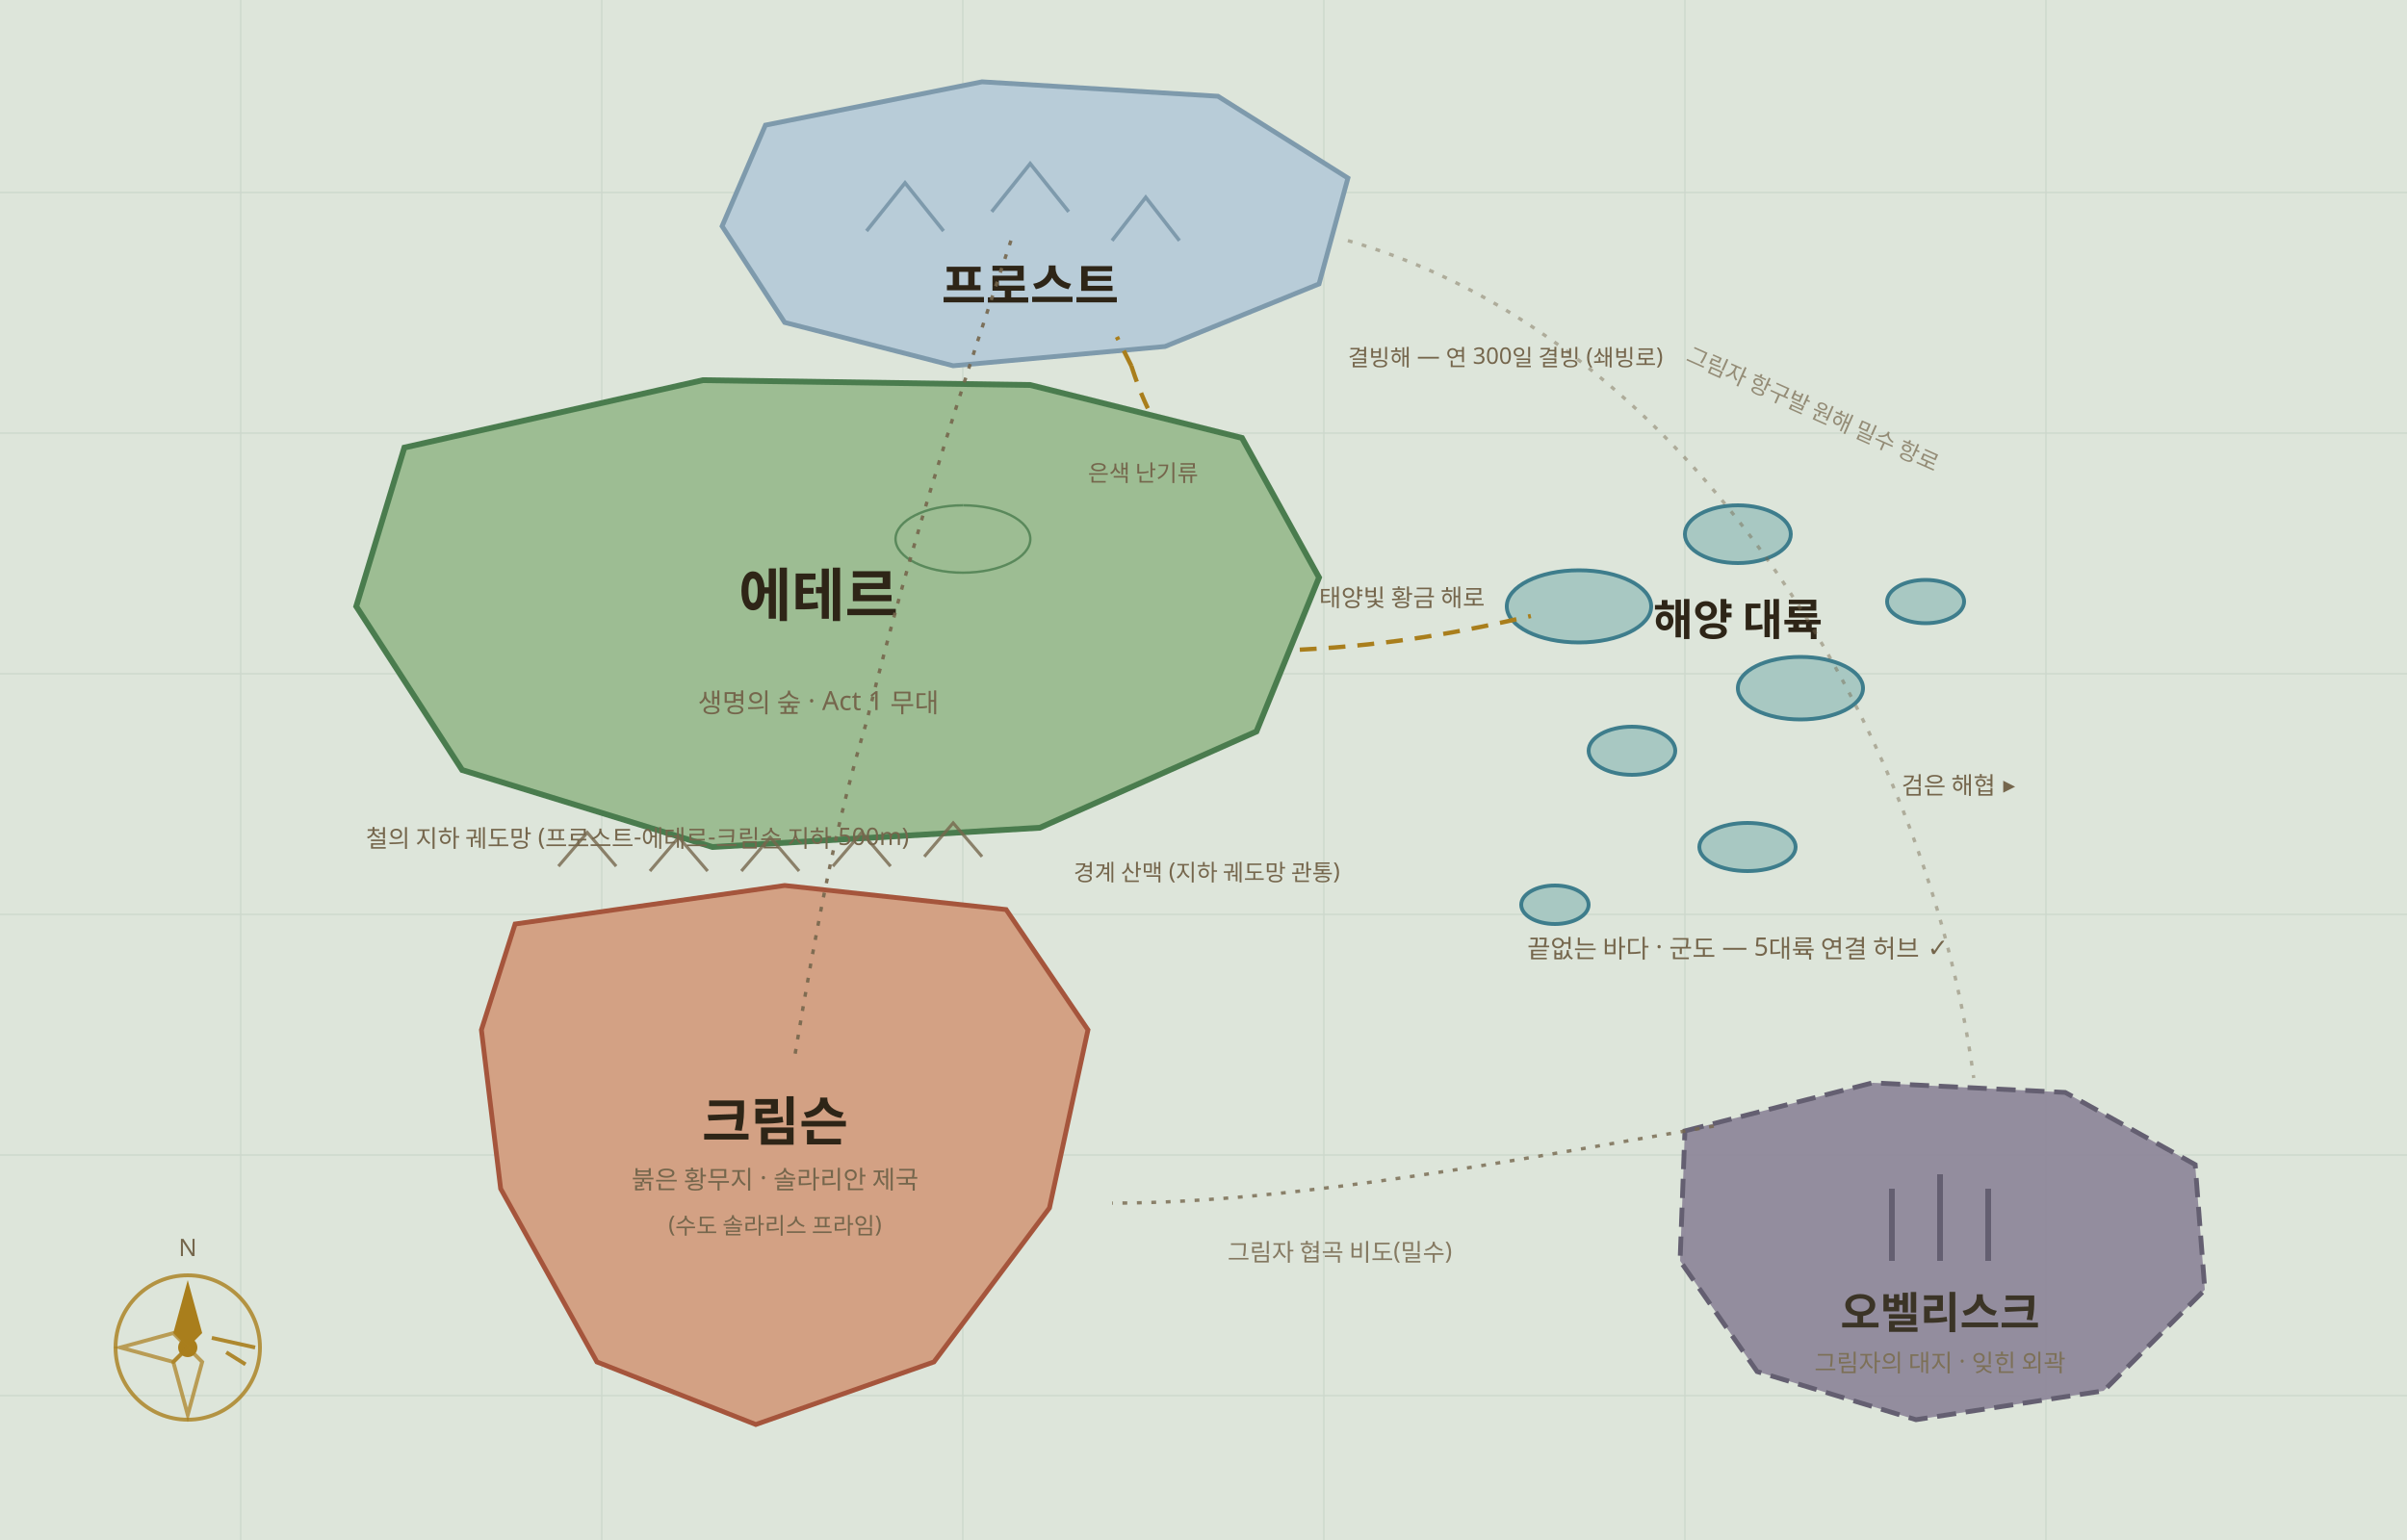
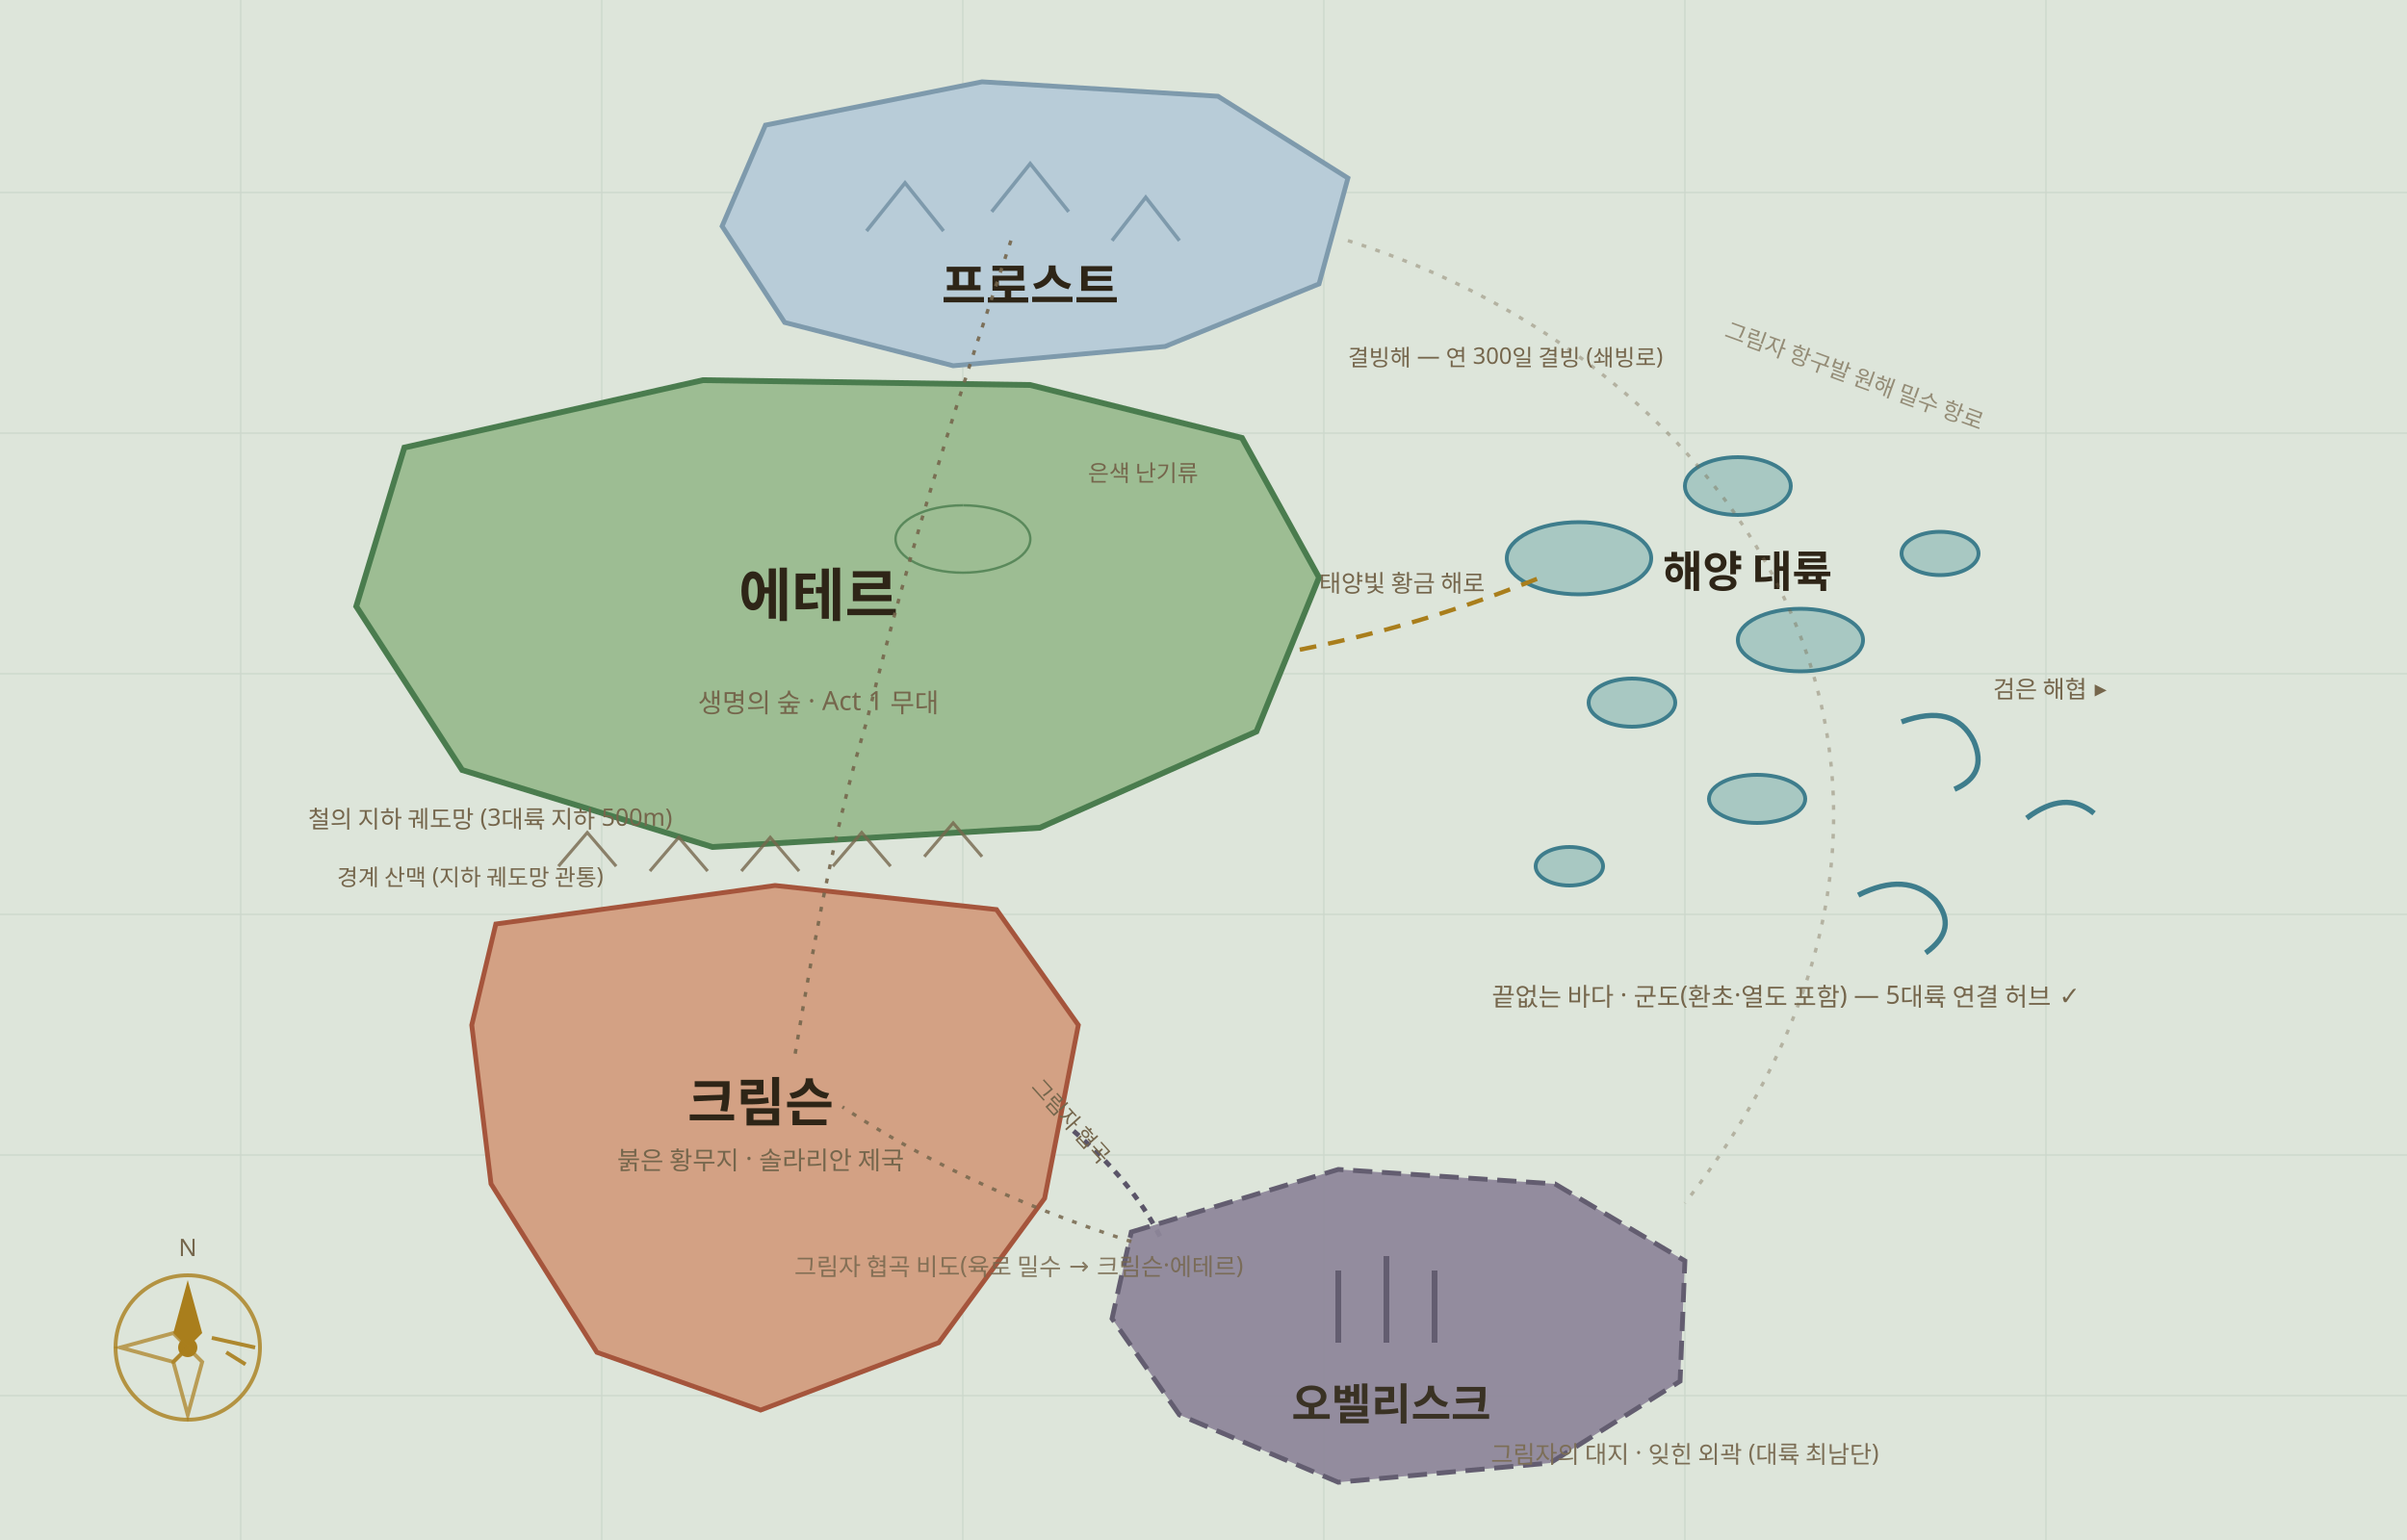
- <svg xmlns="http://www.w3.org/2000/svg" viewBox="0 0 1000 640" role="img" aria-label="아스트라리스 5대 대륙 — 작가 그림 정본 v2">
+ <svg xmlns="http://www.w3.org/2000/svg" viewBox="0 0 1000 640" role="img" aria-label="아스트라리스 5대 대륙 — 작가 그림 정본 v3">
  <rect width="100%" height="100%" fill="#f1eadb" />
  <style>
.sea-h{fill:#dde5da}
.lbl{font-family:'Nanum Myeongjo',Batang,Georgia,serif;fill:#2e2517;font-weight:700}
.lbl2{font-family:'Pretendard','Malgun Gothic',sans-serif;fill:#75664c;font-weight:500}
.route{fill:none;stroke:#a97e1c;stroke-width:1.8;stroke-dasharray:7 5}
.route2{fill:none;stroke:#75664c;stroke-width:1.4;stroke-dasharray:2 4}
.city{fill:#c39b2d;stroke:#2e2517;stroke-width:1.1}
.cap{fill:#c39b2d;stroke:#2e2517;stroke-width:1.2}
.bord{fill:none;stroke:#75664c;stroke-width:1;stroke-dasharray:3 4;opacity:.75}
</style>
  <rect class="sea-h" width="1000" height="640" />
  <g stroke="#bfcdc0" stroke-width=".6" opacity=".55">
    <path d="M0 80H1000M0 180H1000M0 280H1000M0 380H1000M0 480H1000M0 580H1000" />
    <path d="M100 0V640M250 0V640M400 0V640M550 0V640M700 0V640M850 0V640" />
  </g>
  <path d="M318 52 L408 34 L506 40 L560 74 L548 118 L484 144 L396 152 L326 134 L300 94 Z" fill="#b8ccd8" stroke="#7e9aac" stroke-width="2" />
  <path d="M360 96 l16 -20 16 20 M412 88 l16 -20 16 20 M462 100 l14 -18 14 18" fill="none" stroke="#7e9aac" stroke-width="1.5" />
  <text class="lbl" x="428" y="126" font-size="20" text-anchor="middle">프로스트</text>
  <text class="lbl2" x="560" y="152" font-size="9.5">결빙해 — 연 300일 결빙 (쇄빙로)</text>
  <path d="M168 186 L292 158 L428 160 L516 182 L548 240 L522 304 L432 344 L296 352 L192 320 L148 252 Z" fill="#9dbd93" stroke="#4a7c4e" stroke-width="2.4" />
  <text class="lbl" x="340" y="256" font-size="24" text-anchor="middle">에테르</text>
  <text class="lbl2" x="340" y="296" font-size="11" text-anchor="middle">생명의 숲 · Act 1 무대</text>
  <path d="M400 210 a28 14 0 1 0 .1 0" fill="none" stroke="#4a7c4e" stroke-width="1" opacity=".8" />
  <text class="lbl2" x="452" y="200" font-size="9.5">은색 난기류</text>
  <path d="M232 360 l12 -14 12 14 M270 362 l12 -14 12 14 M308 362 l12 -14 12 14 M346 360 l12 -14 12 14 M384 356 l12 -14 12 14" fill="none" stroke="#75664c" stroke-width="1.3" opacity=".8" />
-   <text class="lbl2" x="446" y="366" font-size="9.5">경계 산맥 (지하 궤도망 관통)</text>
-   <path d="M214 384 L326 368 L418 378 L452 428 L436 502 L388 566 L314 592 L248 566 L208 494 L200 428 Z" fill="#d3a184" stroke="#a5553c" stroke-width="2" />
-   <text class="lbl" x="322" y="474" font-size="22" text-anchor="middle">크림슨</text>
-   <text class="lbl2" x="322" y="494" font-size="10.5" text-anchor="middle">붉은 황무지 · 솔라리안 제국</text>
-   <text class="lbl2" x="322" y="512" font-size="9.5" text-anchor="middle">(수도 솔라리스 프라임)</text>
+   <text class="lbl2" x="140" y="368" font-size="9.5">경계 산맥 (지하 궤도망 관통)</text>
+   <path d="M206 384 L322 368 L414 378 L448 426 L434 498 L390 558 L316 586 L248 562 L204 492 L196 426 Z" fill="#d3a184" stroke="#a5553c" stroke-width="2" />
+   <text class="lbl" x="316" y="466" font-size="22" text-anchor="middle">크림슨</text>
+   <text class="lbl2" x="316" y="486" font-size="10.5" text-anchor="middle">붉은 황무지 · 솔라리안 제국</text>
+   <path d="M446 470 C462 484 474 498 482 514" fill="none" stroke="#5a5468" stroke-width="2" stroke-dasharray="3 3" />
+   <text class="lbl2" x="428" y="452" font-size="9" transform="rotate(48 428 452)">그림자 협곡</text>
+   <g opacity=".93">
+     <path d="M470 512 L556 486 L646 492 L700 524 L698 574 L644 608 L556 616 L490 588 L462 548 Z" fill="#8d8699" stroke="#5a5468" stroke-width="2" stroke-dasharray="8 4" />
+     <path d="M556 528 v30 M576 522 v36 M596 528 v30" stroke="#5a5468" stroke-width="2.4" />
+     <text class="lbl" x="578" y="590" font-size="18" text-anchor="middle" fill="#2e2517">오벨리스크</text>
+     <text class="lbl2" x="700" y="608" font-size="10" text-anchor="middle">그림자의 대지 · 잊힌 외곽 (대륙 최남단)</text>
+   </g>
  <g fill="#a8c8c2" stroke="#3e7d8c" stroke-width="1.6">
-     <ellipse cx="656" cy="252" rx="30" ry="15" />
-     <ellipse cx="722" cy="222" rx="22" ry="12" />
-     <ellipse cx="748" cy="286" rx="26" ry="13" />
-     <ellipse cx="678" cy="312" rx="18" ry="10" />
-     <ellipse cx="800" cy="250" rx="16" ry="9" />
-     <ellipse cx="726" cy="352" rx="20" ry="10" />
-     <ellipse cx="646" cy="376" rx="14" ry="8" />
+     <ellipse cx="656" cy="232" rx="30" ry="15" />
+     <ellipse cx="722" cy="202" rx="22" ry="12" />
+     <ellipse cx="748" cy="266" rx="26" ry="13" />
+     <ellipse cx="678" cy="292" rx="18" ry="10" />
+     <ellipse cx="806" cy="230" rx="16" ry="9" />
+     <ellipse cx="730" cy="332" rx="20" ry="10" />
+     <ellipse cx="652" cy="360" rx="14" ry="8" />
+     <path d="M790 300 q22 -8 30 8 q6 14 -8 20" fill="none" stroke-width="2.2" />
+     <path d="M772 372 q20 -10 32 2 q10 12 -4 22" fill="none" stroke-width="2.2" />
+     <path d="M842 340 q16 -12 28 -2" fill="none" stroke-width="2.2" />
  </g>
-   <text class="lbl" x="722" y="264" font-size="18" text-anchor="middle">해양 대륙</text>
-   <text class="lbl2" x="722" y="398" font-size="10.5" text-anchor="middle">끝없는 바다 · 군도 — 5대륙 연결 허브 ✓</text>
-   <text class="lbl2" x="790" y="330" font-size="10">검은 해협 ▸</text>
-   <g opacity=".92">
-     <path d="M700 470 L778 450 L858 454 L912 484 L916 536 L874 578 L796 590 L730 570 L698 524 Z" fill="#8d8699" stroke="#5a5468" stroke-width="2" stroke-dasharray="8 4" />
-     <path d="M786 494 v30 M806 488 v36 M826 494 v30" stroke="#5a5468" stroke-width="2.4" />
-     <text class="lbl" x="806" y="552" font-size="18" text-anchor="middle" fill="#2e2517">오벨리스크</text>
-     <text class="lbl2" x="806" y="570" font-size="10" text-anchor="middle">그림자의 대지 · 잊힌 외곽</text>
-   </g>
-   <path class="route" d="M470 152 C468 148 466 144 464 140 M470 152 C472 158 474 164 478 172" />
+   <text class="lbl" x="726" y="244" font-size="18" text-anchor="middle">해양 대륙</text>
+   <text class="lbl2" x="742" y="418" font-size="10.5" text-anchor="middle">끝없는 바다 · 군도(환초·열도 포함) — 5대륙 연결 허브 ✓</text>
+   <text class="lbl2" x="828" y="290" font-size="10">검은 해협 ▸</text>
  <path class="route2" d="M420 100 C400 160 380 220 360 300 C348 340 340 380 330 440" opacity=".9" />
-   <text class="lbl2" x="252" y="404" font-size="9.5" transform="rotate(78 252 404)"> </text>
-   <text class="lbl2" x="152" y="352" font-size="10">철의 지하 궤도망 (프로스트-에테르-크림슨 지하 500m)</text>
-   <path class="route" d="M540 270 C580 268 610 262 636 256" />
-   <text class="lbl2" x="548" y="252" font-size="10">태양빛 황금 해로</text>
-   <path class="route2" d="M712 468 C640 480 540 500 462 500" opacity=".8" />
-   <text class="lbl2" x="510" y="524" font-size="10" opacity=".85">그림자 협곡 비도(밀수)</text>
-   <path class="route2" d="M560 100 C700 140 800 300 820 448" opacity=".45" />
-   <text class="lbl2" x="700" y="150" font-size="9.5" opacity=".7" transform="rotate(24 700 150)">그림자 항구발 원해 밀수 항로</text>
+   <text class="lbl2" x="128" y="344" font-size="10">철의 지하 궤도망 (3대륙 지하 500m)</text>
+   <path class="route" d="M540 270 C580 262 610 252 640 240" />
+   <text class="lbl2" x="548" y="246" font-size="10">태양빛 황금 해로</text>
+   <path class="route2" d="M470 516 C420 500 380 480 350 460" opacity=".85" />
+   <text class="lbl2" x="330" y="530" font-size="10" opacity=".85">그림자 협곡 비도(육로 밀수 → 크림슨·에테르)</text>
+   <path class="route2" d="M560 100 C720 150 840 320 700 500" opacity=".4" />
+   <text class="lbl2" x="716" y="140" font-size="9.5" opacity=".7" transform="rotate(20 716 140)">그림자 항구발 원해 밀수 항로</text>
  <g transform="translate(78 560)" stroke="#a97e1c" fill="none" stroke-width="1.6">
    <circle r="30" opacity=".8" />
    <circle r="4" fill="#a97e1c" stroke="none" />
    <path d="M0 -28 L6 -6 L0 0 L-6 -6 Z" fill="#a97e1c" stroke="none" />
    <path d="M0 28 L6 6 L0 0 L-6 6 Z" opacity=".7" />
    <path d="M-28 0 L-6 -6 L0 0 L-6 6 Z" opacity=".7" />
    <path d="M28 0 L10 -4" opacity=".9" />
    <path d="M16 2 L24 7" opacity=".9" />
    <text class="lbl2" y="-38" font-size="10" text-anchor="middle" stroke="none" fill="#75664c">N</text>
  </g>
</svg>
